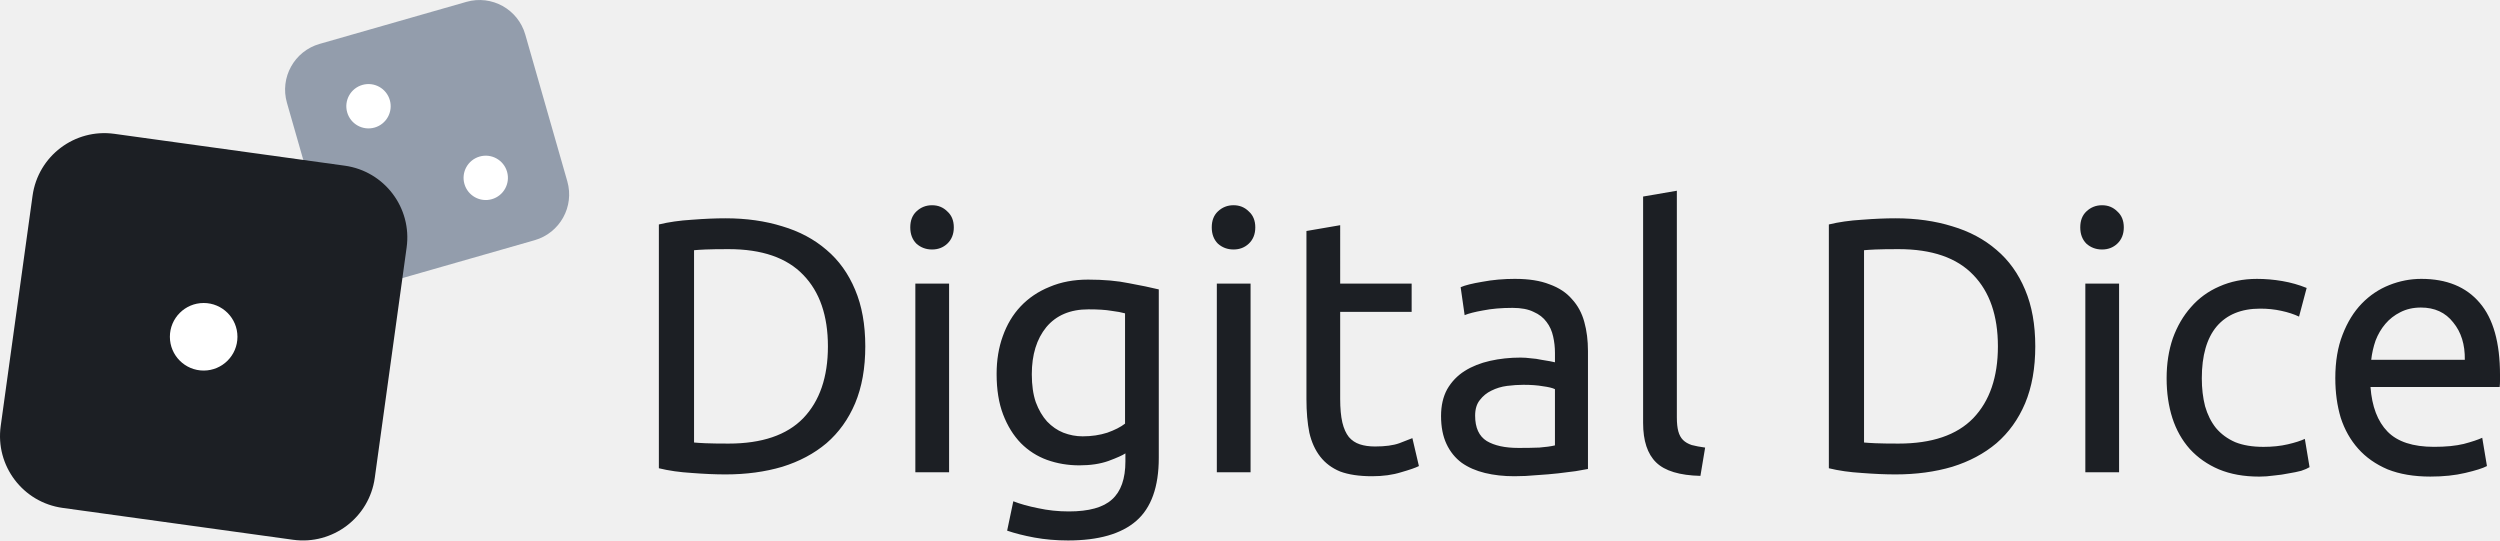
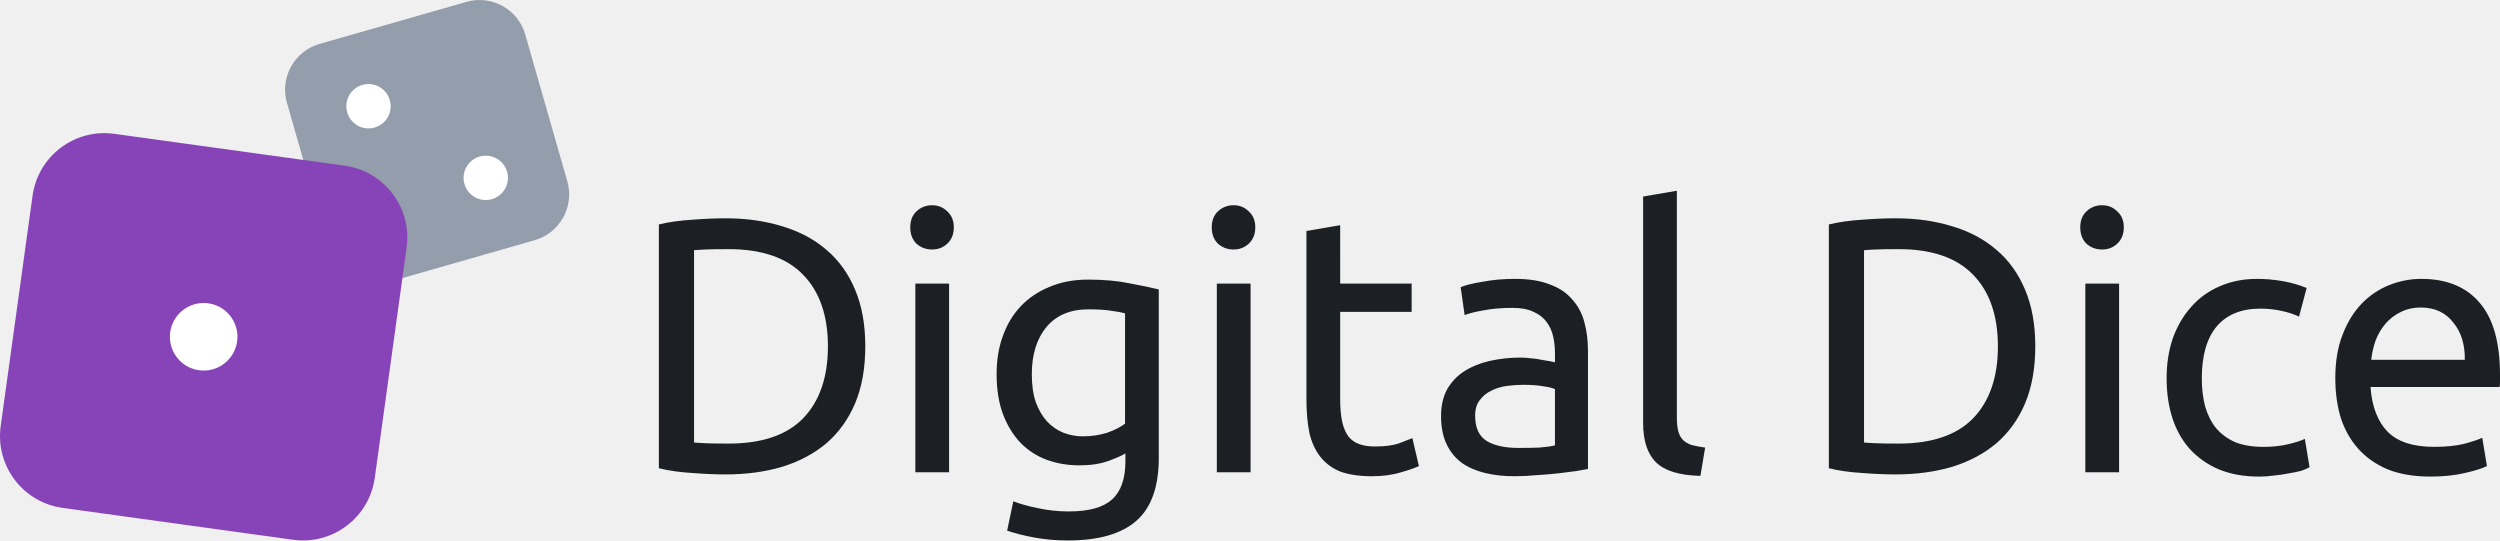
<svg xmlns="http://www.w3.org/2000/svg" width="303.843mm" height="65.685mm" viewBox="0 0 303.843 65.685" version="1.1" id="svg5" xml:space="preserve">
  <defs id="defs2" />
  <g id="layer1" transform="translate(-666.8143,-284.2116)">
    <g id="g7">
-       <g id="g1">
-         <g id="g6" transform="matrix(0.7896348,0,0,0.7896348,153.776,62.57334)">
-           <rect style="fill:#939dac;fill-opacity:1;stroke:none;stroke-width:0.353;stroke-dasharray:none;stop-color:#000000" id="rect4779-6-62-9-5-3" width="38.158" height="38.158" x="585.429" y="468.757" ry="7.328" transform="rotate(-15.98112)" />
-           <g id="g5">
-             <circle style="fill:#ffffff;fill-opacity:1;stroke:none;stroke-width:0.353;stroke-dasharray:none;stop-color:#000000" id="path4937-1-1-4-6-6" cx="597.352" cy="480.052" r="3.413" transform="rotate(-15.98112)" />
-             <circle style="fill:#ffffff;fill-opacity:1;stroke:none;stroke-width:0.353;stroke-dasharray:none;stop-color:#000000" id="path4937-1-5-7-6-2-0" cx="611.665" cy="495.618" r="3.413" transform="rotate(-15.98112)" />
-           </g>
+       <g id="g6" transform="matrix(0.7896348,0,0,0.7896348,153.776,62.57334)">
+         <rect style="fill:#939dac;fill-opacity:1;stroke:none;stroke-width:0.353;stroke-dasharray:none;stop-color:#000000" id="rect4779-6-62-9-5-3" width="38.158" height="38.158" x="585.429" y="468.757" ry="7.328" transform="rotate(-15.98112)" />
+         <g id="g5">
+           <circle style="fill:#ffffff;fill-opacity:1;stroke:none;stroke-width:0.353;stroke-dasharray:none;stop-color:#000000" id="path4937-1-1-4-6-6" cx="597.352" cy="480.052" r="3.413" transform="rotate(-15.98112)" />
+           <circle style="fill:#ffffff;fill-opacity:1;stroke:none;stroke-width:0.353;stroke-dasharray:none;stop-color:#000000" id="path4937-1-5-7-6-2-0" cx="611.665" cy="495.618" r="3.413" transform="rotate(-15.98112)" />
        </g>
-         <rect style="fill:#1c1f24;fill-opacity:1;stroke:none;stroke-width:0.425;stroke-dasharray:none;stop-color:#000000" id="rect4779-5-2-1-6" width="45.897" height="45.897" x="706.638" y="204.4" ry="8.814" transform="rotate(7.873102)" />
-         <circle style="fill:#ffffff;fill-opacity:1;stroke:none;stroke-width:0.425;stroke-dasharray:none;stop-color:#000000" id="path4937-7-2-2-2" cx="691.567" cy="325.143" r="4.106" />
-         <path style="font-size:44.092px;font-family:Ubuntu;-inkscape-font-specification:Ubuntu;text-align:center;text-anchor:middle;fill:#1c1f24;stroke-width:1.02;stroke-linecap:round" d="m 771.979,326.307 q 0,3.968 -1.235,6.922 -1.235,2.91 -3.483,4.85 -2.249,1.896 -5.379,2.866 -3.131,0.926 -6.878,0.926 -1.852,0 -4.101,-0.176 -2.205,-0.132 -4.012,-0.573 v -29.63 q 1.808,-0.441 4.012,-0.573 2.249,-0.176 4.101,-0.176 3.748,0 6.878,0.97 3.131,0.926 5.379,2.866 2.249,1.896 3.483,4.85 1.235,2.91 1.235,6.878 z m -16.623,11.817 q 6.085,0 9.083,-3.086 2.998,-3.131 2.998,-8.73 0,-5.6 -2.998,-8.686 -2.998,-3.131 -9.083,-3.131 -1.808,0 -2.822,0.044 -0.97,0.044 -1.367,0.088 v 23.369 q 0.397,0.044 1.367,0.088 1.014,0.044 2.822,0.044 z m 26.808,3.483 h -4.101 v -22.928 h 4.101 z m -2.072,-27.073 q -1.102,0 -1.896,-0.705 -0.75,-0.75 -0.75,-1.984 0,-1.235 0.75,-1.94 0.794,-0.75 1.896,-0.75 1.102,0 1.852,0.75 0.794,0.705 0.794,1.94 0,1.235 -0.794,1.984 -0.75,0.705 -1.852,0.705 z m 23.501,24.78 q -0.529,0.353 -2.072,0.926 -1.499,0.529 -3.527,0.529 -2.072,0 -3.924,-0.661 -1.808,-0.661 -3.175,-2.028 -1.367,-1.411 -2.161,-3.483 -0.794,-2.072 -0.794,-4.938 0,-2.513 0.75,-4.586 0.75,-2.116 2.161,-3.616 1.455,-1.543 3.527,-2.381 2.072,-0.882 4.674,-0.882 2.866,0 4.982,0.441 2.161,0.397 3.616,0.75 v 20.459 q 0,5.291 -2.734,7.672 -2.734,2.381 -8.289,2.381 -2.161,0 -4.101,-0.353 -1.896,-0.353 -3.307,-0.838 l 0.75,-3.571 q 1.235,0.485 2.998,0.838 1.808,0.397 3.748,0.397 3.66,0 5.247,-1.455 1.631,-1.455 1.631,-4.63 z m -0.044,-17.02 q -0.617,-0.176 -1.675,-0.309 -1.014,-0.176 -2.778,-0.176 -3.307,0 -5.115,2.161 -1.764,2.161 -1.764,5.732 0,1.984 0.485,3.395 0.529,1.411 1.367,2.337 0.882,0.926 1.984,1.367 1.146,0.441 2.337,0.441 1.631,0 2.998,-0.441 1.367,-0.485 2.161,-1.102 z m 15.256,19.312 h -4.101 v -22.928 h 4.101 z m -2.072,-27.073 q -1.102,0 -1.896,-0.705 -0.75,-0.75 -0.75,-1.984 0,-1.235 0.75,-1.94 0.794,-0.75 1.896,-0.75 1.102,0 1.852,0.75 0.794,0.705 0.794,1.94 0,1.235 -0.794,1.984 -0.75,0.705 -1.852,0.705 z m 12.963,4.145 h 8.686 v 3.439 h -8.686 v 10.582 q 0,1.72 0.265,2.866 0.265,1.102 0.794,1.764 0.529,0.617 1.323,0.882 0.794,0.265 1.852,0.265 1.852,0 2.954,-0.397 1.146,-0.441 1.587,-0.617 l 0.794,3.395 q -0.617,0.309 -2.161,0.75 -1.543,0.485 -3.527,0.485 -2.337,0 -3.88,-0.573 -1.499,-0.617 -2.425,-1.808 -0.926,-1.19 -1.323,-2.91 -0.353,-1.764 -0.353,-4.056 v -20.459 l 4.101,-0.705 z m 21.649,19.974 q 1.455,0 2.557,-0.044 1.146,-0.088 1.896,-0.265 v -6.834 q -0.441,-0.22 -1.455,-0.353 -0.97,-0.176 -2.381,-0.176 -0.926,0 -1.984,0.132 -1.014,0.132 -1.896,0.573 -0.838,0.397 -1.411,1.146 -0.573,0.705 -0.573,1.896 0,2.205 1.411,3.086 1.411,0.838 3.836,0.838 z M 850.992,318.106 q 2.469,0 4.145,0.661 1.72,0.617 2.734,1.808 1.058,1.146 1.499,2.778 0.441,1.587 0.441,3.527 v 14.33 q -0.529,0.088 -1.499,0.265 -0.926,0.132 -2.116,0.265 -1.19,0.132 -2.601,0.22 -1.367,0.132 -2.734,0.132 -1.94,0 -3.571,-0.397 -1.631,-0.397 -2.822,-1.235 -1.19,-0.882 -1.852,-2.293 -0.661,-1.411 -0.661,-3.395 0,-1.896 0.75,-3.263 0.794,-1.367 2.116,-2.205 1.323,-0.838 3.086,-1.235 1.764,-0.397 3.704,-0.397 0.617,0 1.279,0.088 0.661,0.044 1.235,0.176 0.617,0.088 1.058,0.176 0.441,0.088 0.617,0.132 v -1.146 q 0,-1.014 -0.22,-1.984 -0.22,-1.014 -0.794,-1.764 -0.573,-0.794 -1.587,-1.235 -0.97,-0.485 -2.557,-0.485 -2.028,0 -3.571,0.309 -1.499,0.265 -2.249,0.573 l -0.485,-3.395 q 0.794,-0.353 2.646,-0.661 1.852,-0.353 4.012,-0.353 z m 22.487,23.942 q -3.792,-0.088 -5.379,-1.631 -1.587,-1.543 -1.587,-4.806 v -27.513 l 4.101,-0.705 v 27.558 q 0,1.014 0.176,1.675 0.176,0.661 0.573,1.058 0.397,0.397 1.058,0.617 0.661,0.176 1.631,0.309 z m 40.697,-15.741 q 0,3.968 -1.235,6.922 -1.235,2.91 -3.483,4.85 -2.249,1.896 -5.379,2.866 -3.131,0.926 -6.878,0.926 -1.852,0 -4.101,-0.176 -2.205,-0.132 -4.012,-0.573 v -29.63 q 1.808,-0.441 4.012,-0.573 2.249,-0.176 4.101,-0.176 3.748,0 6.878,0.97 3.131,0.926 5.379,2.866 2.249,1.896 3.483,4.85 1.235,2.91 1.235,6.878 z m -16.623,11.817 q 6.085,0 9.083,-3.086 2.998,-3.131 2.998,-8.73 0,-5.6 -2.998,-8.686 -2.998,-3.131 -9.083,-3.131 -1.808,0 -2.822,0.044 -0.97,0.044 -1.367,0.088 v 23.369 q 0.397,0.044 1.367,0.088 1.014,0.044 2.822,0.044 z m 26.808,3.483 h -4.101 v -22.928 h 4.101 z m -2.072,-27.073 q -1.102,0 -1.896,-0.705 -0.75,-0.75 -0.75,-1.984 0,-1.235 0.75,-1.94 0.794,-0.75 1.896,-0.75 1.102,0 1.852,0.75 0.794,0.705 0.794,1.94 0,1.235 -0.794,1.984 -0.75,0.705 -1.852,0.705 z m 19.092,27.602 q -2.778,0 -4.894,-0.882 -2.072,-0.882 -3.527,-2.469 -1.411,-1.587 -2.116,-3.748 -0.705,-2.205 -0.705,-4.85 0,-2.646 0.75,-4.85 0.794,-2.205 2.205,-3.792 1.411,-1.631 3.439,-2.513 2.072,-0.926 4.586,-0.926 1.543,0 3.086,0.265 1.543,0.265 2.954,0.838 l -0.926,3.483 q -0.926,-0.441 -2.161,-0.705 -1.19,-0.265 -2.557,-0.265 -3.439,0 -5.291,2.161 -1.808,2.161 -1.808,6.305 0,1.852 0.397,3.395 0.441,1.543 1.323,2.646 0.926,1.102 2.337,1.72 1.411,0.573 3.439,0.573 1.631,0 2.954,-0.309 1.323,-0.309 2.072,-0.661 l 0.573,3.439 q -0.353,0.22 -1.014,0.441 -0.661,0.176 -1.499,0.309 -0.838,0.176 -1.808,0.265 -0.926,0.132 -1.808,0.132 z m 9.259,-11.949 q 0,-3.042 0.882,-5.291 0.882,-2.293 2.337,-3.792 1.455,-1.499 3.351,-2.249 1.896,-0.75 3.88,-0.75 4.63,0 7.099,2.91 2.469,2.866 2.469,8.774 0,0.265 0,0.705 0,0.397 -0.044,0.75 h -15.697 q 0.265,3.571 2.072,5.423 1.808,1.852 5.644,1.852 2.161,0 3.616,-0.353 1.499,-0.397 2.249,-0.75 l 0.573,3.439 q -0.75,0.397 -2.646,0.838 -1.852,0.441 -4.233,0.441 -2.998,0 -5.203,-0.882 -2.161,-0.926 -3.571,-2.513 -1.411,-1.587 -2.116,-3.748 -0.661,-2.205 -0.661,-4.806 z m 15.741,-2.249 q 0.044,-2.778 -1.411,-4.541 -1.411,-1.808 -3.924,-1.808 -1.411,0 -2.513,0.573 -1.058,0.529 -1.808,1.411 -0.75,0.882 -1.19,2.028 -0.397,1.146 -0.529,2.337 z" id="text1-6" aria-label="Digital Dice" />
      </g>
+       <rect style="fill:#8744b8;fill-opacity:1;stroke:none;stroke-width:0.425;stroke-dasharray:none;stop-color:#000000" id="rect4779-5-2-1-6" width="45.897" height="45.897" x="706.638" y="204.4" ry="8.814" transform="rotate(7.873102)" />
+       <circle style="fill:#ffffff;fill-opacity:1;stroke:none;stroke-width:0.425;stroke-dasharray:none;stop-color:#000000" id="path4937-7-2-2-2" cx="691.567" cy="325.143" r="4.106" />
+       <path style="font-size:44.092px;font-family:Ubuntu;-inkscape-font-specification:Ubuntu;text-align:center;text-anchor:middle;fill:#1c1f24;stroke-width:1.02;stroke-linecap:round" d="m 771.979,326.307 q 0,3.968 -1.235,6.922 -1.235,2.91 -3.483,4.85 -2.249,1.896 -5.379,2.866 -3.131,0.926 -6.878,0.926 -1.852,0 -4.101,-0.176 -2.205,-0.132 -4.012,-0.573 v -29.63 q 1.808,-0.441 4.012,-0.573 2.249,-0.176 4.101,-0.176 3.748,0 6.878,0.97 3.131,0.926 5.379,2.866 2.249,1.896 3.483,4.85 1.235,2.91 1.235,6.878 z m -16.623,11.817 q 6.085,0 9.083,-3.086 2.998,-3.131 2.998,-8.73 0,-5.6 -2.998,-8.686 -2.998,-3.131 -9.083,-3.131 -1.808,0 -2.822,0.044 -0.97,0.044 -1.367,0.088 v 23.369 q 0.397,0.044 1.367,0.088 1.014,0.044 2.822,0.044 z m 26.808,3.483 h -4.101 v -22.928 h 4.101 z m -2.072,-27.073 q -1.102,0 -1.896,-0.705 -0.75,-0.75 -0.75,-1.984 0,-1.235 0.75,-1.94 0.794,-0.75 1.896,-0.75 1.102,0 1.852,0.75 0.794,0.705 0.794,1.94 0,1.235 -0.794,1.984 -0.75,0.705 -1.852,0.705 z m 23.501,24.78 q -0.529,0.353 -2.072,0.926 -1.499,0.529 -3.527,0.529 -2.072,0 -3.924,-0.661 -1.808,-0.661 -3.175,-2.028 -1.367,-1.411 -2.161,-3.483 -0.794,-2.072 -0.794,-4.938 0,-2.513 0.75,-4.586 0.75,-2.116 2.161,-3.616 1.455,-1.543 3.527,-2.381 2.072,-0.882 4.674,-0.882 2.866,0 4.982,0.441 2.161,0.397 3.616,0.75 v 20.459 q 0,5.291 -2.734,7.672 -2.734,2.381 -8.289,2.381 -2.161,0 -4.101,-0.353 -1.896,-0.353 -3.307,-0.838 l 0.75,-3.571 q 1.235,0.485 2.998,0.838 1.808,0.397 3.748,0.397 3.66,0 5.247,-1.455 1.631,-1.455 1.631,-4.63 z m -0.044,-17.02 q -0.617,-0.176 -1.675,-0.309 -1.014,-0.176 -2.778,-0.176 -3.307,0 -5.115,2.161 -1.764,2.161 -1.764,5.732 0,1.984 0.485,3.395 0.529,1.411 1.367,2.337 0.882,0.926 1.984,1.367 1.146,0.441 2.337,0.441 1.631,0 2.998,-0.441 1.367,-0.485 2.161,-1.102 z m 15.256,19.312 h -4.101 v -22.928 h 4.101 z m -2.072,-27.073 q -1.102,0 -1.896,-0.705 -0.75,-0.75 -0.75,-1.984 0,-1.235 0.75,-1.94 0.794,-0.75 1.896,-0.75 1.102,0 1.852,0.75 0.794,0.705 0.794,1.94 0,1.235 -0.794,1.984 -0.75,0.705 -1.852,0.705 z m 12.963,4.145 h 8.686 v 3.439 h -8.686 v 10.582 q 0,1.72 0.265,2.866 0.265,1.102 0.794,1.764 0.529,0.617 1.323,0.882 0.794,0.265 1.852,0.265 1.852,0 2.954,-0.397 1.146,-0.441 1.587,-0.617 l 0.794,3.395 q -0.617,0.309 -2.161,0.75 -1.543,0.485 -3.527,0.485 -2.337,0 -3.88,-0.573 -1.499,-0.617 -2.425,-1.808 -0.926,-1.19 -1.323,-2.91 -0.353,-1.764 -0.353,-4.056 v -20.459 l 4.101,-0.705 z m 21.649,19.974 q 1.455,0 2.557,-0.044 1.146,-0.088 1.896,-0.265 v -6.834 q -0.441,-0.22 -1.455,-0.353 -0.97,-0.176 -2.381,-0.176 -0.926,0 -1.984,0.132 -1.014,0.132 -1.896,0.573 -0.838,0.397 -1.411,1.146 -0.573,0.705 -0.573,1.896 0,2.205 1.411,3.086 1.411,0.838 3.836,0.838 z M 850.992,318.106 q 2.469,0 4.145,0.661 1.72,0.617 2.734,1.808 1.058,1.146 1.499,2.778 0.441,1.587 0.441,3.527 v 14.33 q -0.529,0.088 -1.499,0.265 -0.926,0.132 -2.116,0.265 -1.19,0.132 -2.601,0.22 -1.367,0.132 -2.734,0.132 -1.94,0 -3.571,-0.397 -1.631,-0.397 -2.822,-1.235 -1.19,-0.882 -1.852,-2.293 -0.661,-1.411 -0.661,-3.395 0,-1.896 0.75,-3.263 0.794,-1.367 2.116,-2.205 1.323,-0.838 3.086,-1.235 1.764,-0.397 3.704,-0.397 0.617,0 1.279,0.088 0.661,0.044 1.235,0.176 0.617,0.088 1.058,0.176 0.441,0.088 0.617,0.132 v -1.146 q 0,-1.014 -0.22,-1.984 -0.22,-1.014 -0.794,-1.764 -0.573,-0.794 -1.587,-1.235 -0.97,-0.485 -2.557,-0.485 -2.028,0 -3.571,0.309 -1.499,0.265 -2.249,0.573 l -0.485,-3.395 q 0.794,-0.353 2.646,-0.661 1.852,-0.353 4.012,-0.353 z m 22.487,23.942 q -3.792,-0.088 -5.379,-1.631 -1.587,-1.543 -1.587,-4.806 v -27.513 l 4.101,-0.705 v 27.558 q 0,1.014 0.176,1.675 0.176,0.661 0.573,1.058 0.397,0.397 1.058,0.617 0.661,0.176 1.631,0.309 z m 40.697,-15.741 q 0,3.968 -1.235,6.922 -1.235,2.91 -3.483,4.85 -2.249,1.896 -5.379,2.866 -3.131,0.926 -6.878,0.926 -1.852,0 -4.101,-0.176 -2.205,-0.132 -4.012,-0.573 v -29.63 q 1.808,-0.441 4.012,-0.573 2.249,-0.176 4.101,-0.176 3.748,0 6.878,0.97 3.131,0.926 5.379,2.866 2.249,1.896 3.483,4.85 1.235,2.91 1.235,6.878 z m -16.623,11.817 q 6.085,0 9.083,-3.086 2.998,-3.131 2.998,-8.73 0,-5.6 -2.998,-8.686 -2.998,-3.131 -9.083,-3.131 -1.808,0 -2.822,0.044 -0.97,0.044 -1.367,0.088 v 23.369 q 0.397,0.044 1.367,0.088 1.014,0.044 2.822,0.044 z m 26.808,3.483 h -4.101 v -22.928 h 4.101 z m -2.072,-27.073 q -1.102,0 -1.896,-0.705 -0.75,-0.75 -0.75,-1.984 0,-1.235 0.75,-1.94 0.794,-0.75 1.896,-0.75 1.102,0 1.852,0.75 0.794,0.705 0.794,1.94 0,1.235 -0.794,1.984 -0.75,0.705 -1.852,0.705 z m 19.092,27.602 q -2.778,0 -4.894,-0.882 -2.072,-0.882 -3.527,-2.469 -1.411,-1.587 -2.116,-3.748 -0.705,-2.205 -0.705,-4.85 0,-2.646 0.75,-4.85 0.794,-2.205 2.205,-3.792 1.411,-1.631 3.439,-2.513 2.072,-0.926 4.586,-0.926 1.543,0 3.086,0.265 1.543,0.265 2.954,0.838 l -0.926,3.483 q -0.926,-0.441 -2.161,-0.705 -1.19,-0.265 -2.557,-0.265 -3.439,0 -5.291,2.161 -1.808,2.161 -1.808,6.305 0,1.852 0.397,3.395 0.441,1.543 1.323,2.646 0.926,1.102 2.337,1.72 1.411,0.573 3.439,0.573 1.631,0 2.954,-0.309 1.323,-0.309 2.072,-0.661 l 0.573,3.439 q -0.353,0.22 -1.014,0.441 -0.661,0.176 -1.499,0.309 -0.838,0.176 -1.808,0.265 -0.926,0.132 -1.808,0.132 z m 9.259,-11.949 q 0,-3.042 0.882,-5.291 0.882,-2.293 2.337,-3.792 1.455,-1.499 3.351,-2.249 1.896,-0.75 3.88,-0.75 4.63,0 7.099,2.91 2.469,2.866 2.469,8.774 0,0.265 0,0.705 0,0.397 -0.044,0.75 h -15.697 q 0.265,3.571 2.072,5.423 1.808,1.852 5.644,1.852 2.161,0 3.616,-0.353 1.499,-0.397 2.249,-0.75 l 0.573,3.439 q -0.75,0.397 -2.646,0.838 -1.852,0.441 -4.233,0.441 -2.998,0 -5.203,-0.882 -2.161,-0.926 -3.571,-2.513 -1.411,-1.587 -2.116,-3.748 -0.661,-2.205 -0.661,-4.806 z m 15.741,-2.249 q 0.044,-2.778 -1.411,-4.541 -1.411,-1.808 -3.924,-1.808 -1.411,0 -2.513,0.573 -1.058,0.529 -1.808,1.411 -0.75,0.882 -1.19,2.028 -0.397,1.146 -0.529,2.337 z" id="text1-6" aria-label="Digital Dice" />
    </g>
  </g>
</svg>
